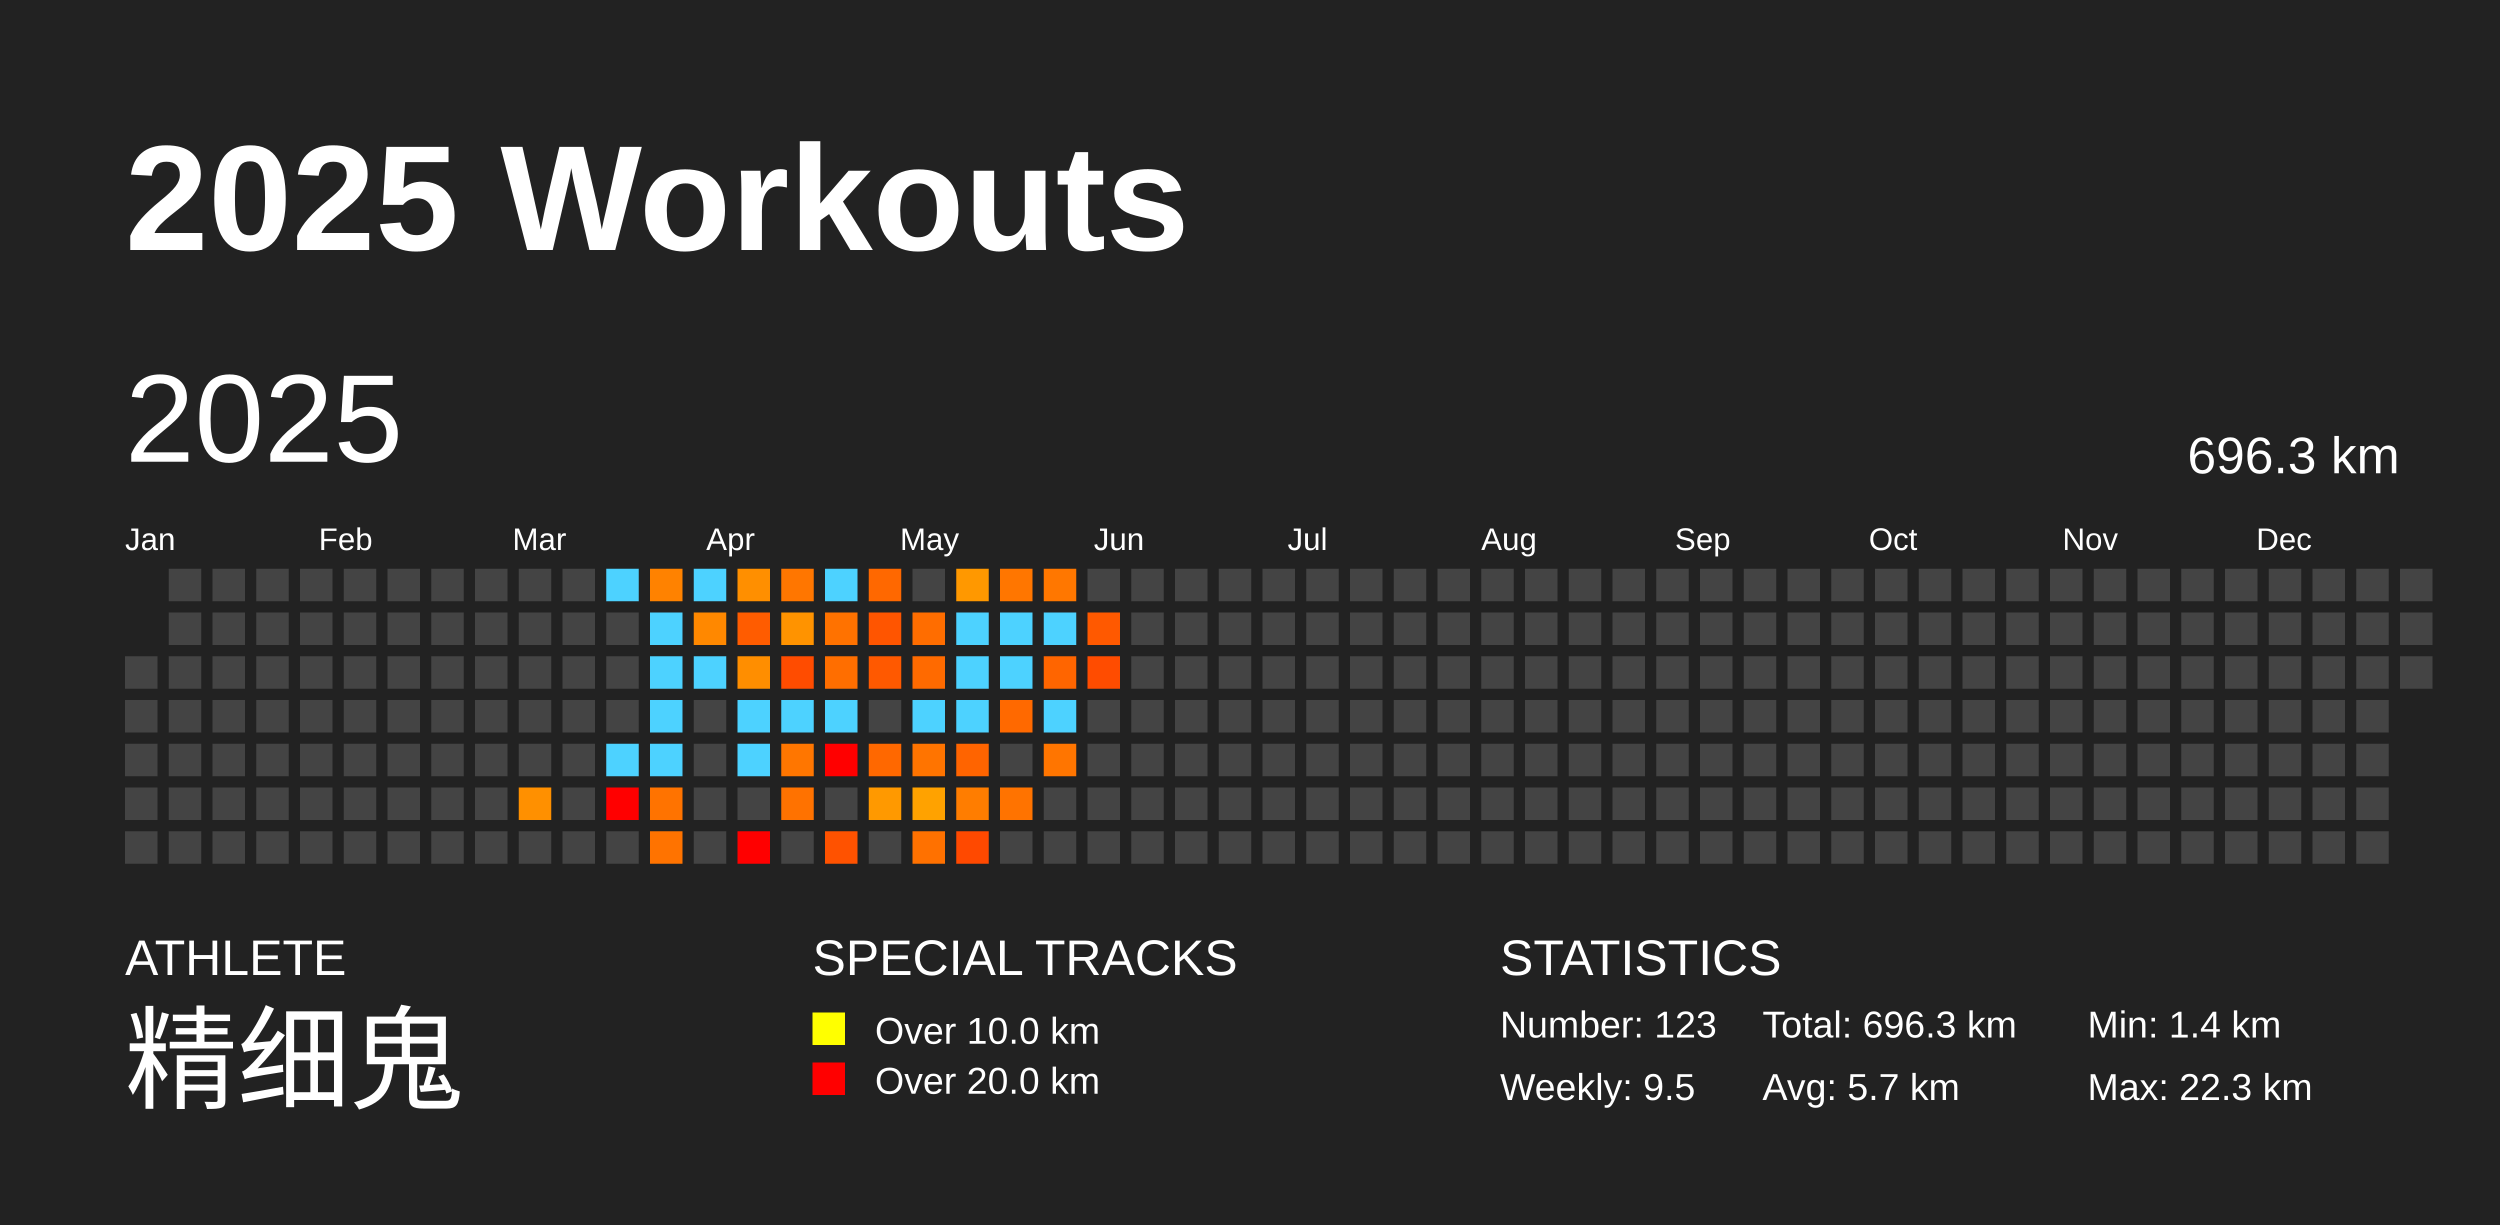
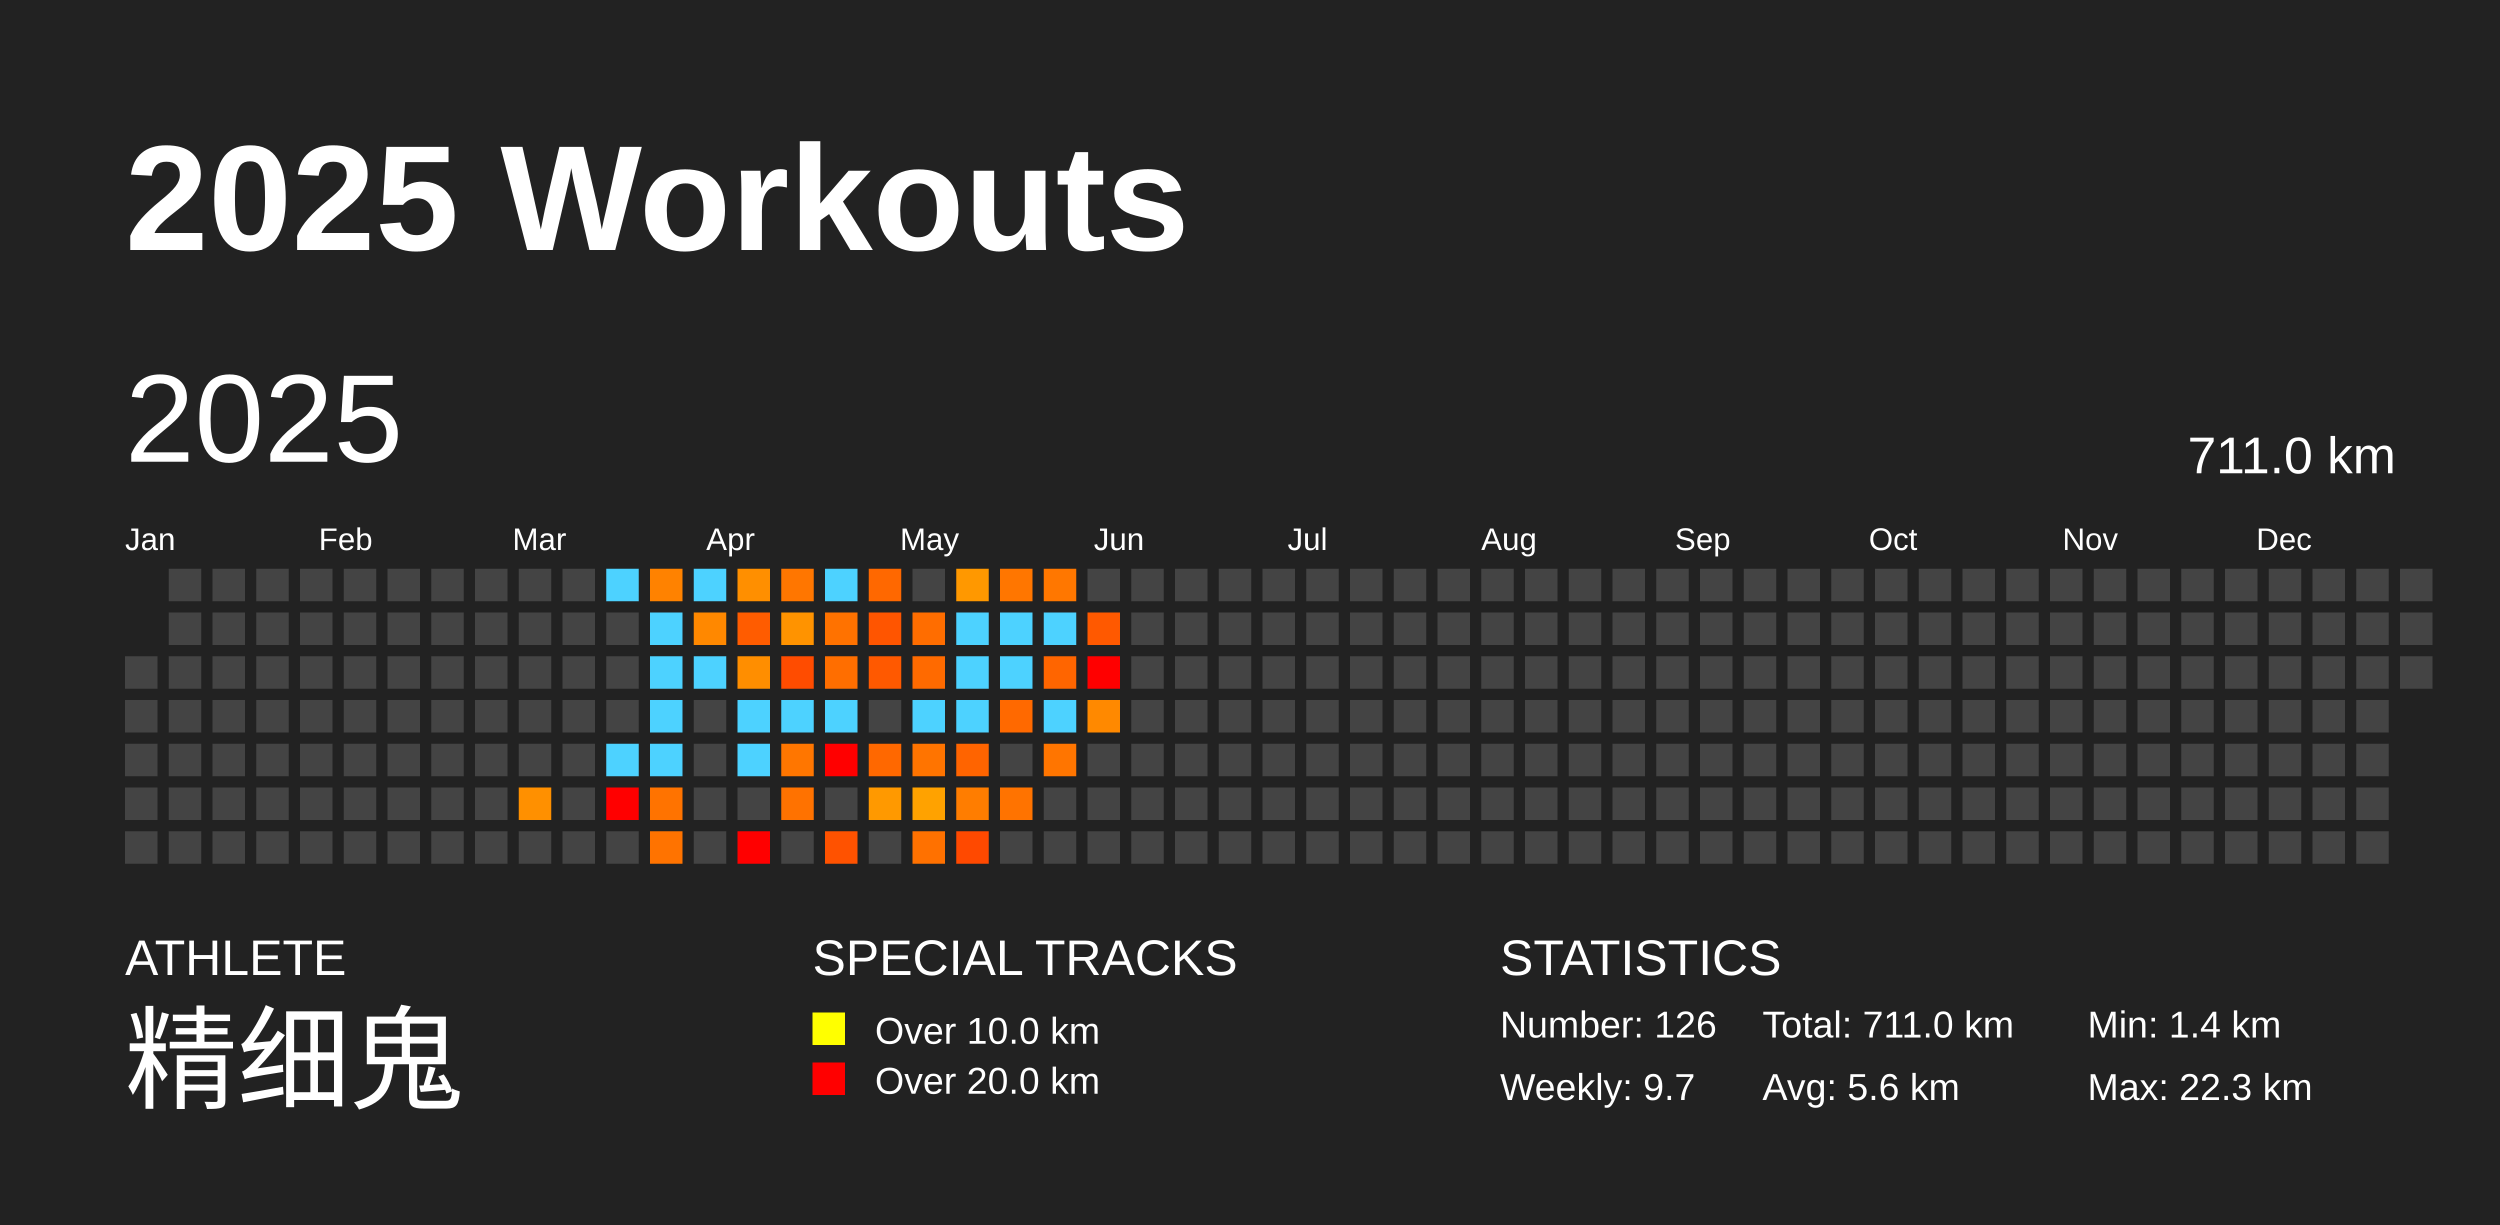
<svg xmlns="http://www.w3.org/2000/svg" baseProfile="full" height="98mm" version="1.1" viewBox="0,0,200,98" width="200mm">
  <defs />
  <rect fill="#222222" height="98" width="200" x="0" y="0" />
  <text fill="#FFFFFF" style="font-size:12px; font-family:Arial; font-weight:bold;" x="10" y="20">2025 Workouts</text>
  <text fill="#FFFFFF" style="font-size:4px; font-family:Arial" x="10" y="78">ATHLETE</text>
  <text fill="#FFFFFF" style="font-size:9px; font-family:Arial" x="10" y="88">精细鬼</text>
  <text fill="#FFFFFF" style="font-size:4px; font-family:Arial" x="65" y="78">SPECIAL TRACKS</text>
  <rect fill="yellow" height="2.6" width="2.6" x="65" y="81" />
  <text fill="#FFFFFF" style="font-size:3px; font-family:Arial" x="70" y="83.5">Over 10.0 km</text>
  <rect fill="red" height="2.6" width="2.6" x="65" y="85" />
  <text fill="#FFFFFF" style="font-size:3px; font-family:Arial" x="70" y="87.5">Over 20.0 km</text>
  <text fill="#FFFFFF" style="font-size:4px; font-family:Arial" x="120" y="78">STATISTICS</text>
-   <text fill="#FFFFFF" style="font-size:3px; font-family:Arial" x="120" y="83">Number: 123</text>
-   <text fill="#FFFFFF" style="font-size:3px; font-family:Arial" x="120" y="88">Weekly: 9.5</text>
-   <text fill="#FFFFFF" style="font-size:3px; font-family:Arial" x="141" y="83">Total: 696.3 km</text>
-   <text fill="#FFFFFF" style="font-size:3px; font-family:Arial" x="141" y="88">Avg: 5.7 km</text>
+   <text fill="#FFFFFF" style="font-size:3px; font-family:Arial" x="120" y="83">Number: 126</text>
+   <text fill="#FFFFFF" style="font-size:3px; font-family:Arial" x="120" y="88">Weekly: 9.7</text>
+   <text fill="#FFFFFF" style="font-size:3px; font-family:Arial" x="141" y="83">Total: 711.0 km</text>
+   <text fill="#FFFFFF" style="font-size:3px; font-family:Arial" x="141" y="88">Avg: 5.6 km</text>
  <text fill="#FFFFFF" style="font-size:3px; font-family:Arial" x="167" y="83">Min: 1.4 km</text>
  <text fill="#FFFFFF" style="font-size:3px; font-family:Arial" x="167" y="88">Max: 22.3 km</text>
  <text dominant-baseline="hanging" fill="#FFFFFF" style="font-size:10.0px; font-family:Arial;" x="10" y="30">2025</text>
-   <text dominant-baseline="hanging" fill="#FFFFFF" style="font-size:4.125px; font-family:Arial;" x="175" y="35">696.3 km</text>
+   <text dominant-baseline="hanging" fill="#FFFFFF" style="font-size:4.125px; font-family:Arial;" x="175" y="35">711.0 km</text>
  <text fill="#FFFFFF" style="font-size:2.5px; font-family:Arial" x="10.0" y="44">Jan</text>
  <text fill="#FFFFFF" style="font-size:2.5px; font-family:Arial" x="25.5" y="44">Feb</text>
  <text fill="#FFFFFF" style="font-size:2.5px; font-family:Arial" x="41.0" y="44">Mar</text>
  <text fill="#FFFFFF" style="font-size:2.5px; font-family:Arial" x="56.5" y="44">Apr</text>
  <text fill="#FFFFFF" style="font-size:2.5px; font-family:Arial" x="72.0" y="44">May</text>
  <text fill="#FFFFFF" style="font-size:2.5px; font-family:Arial" x="87.5" y="44">Jun</text>
  <text fill="#FFFFFF" style="font-size:2.5px; font-family:Arial" x="103.0" y="44">Jul</text>
  <text fill="#FFFFFF" style="font-size:2.5px; font-family:Arial" x="118.5" y="44">Aug</text>
  <text fill="#FFFFFF" style="font-size:2.5px; font-family:Arial" x="134.0" y="44">Sep</text>
  <text fill="#FFFFFF" style="font-size:2.5px; font-family:Arial" x="149.5" y="44">Oct</text>
  <text fill="#FFFFFF" style="font-size:2.5px; font-family:Arial" x="165.0" y="44">Nov</text>
  <text fill="#FFFFFF" style="font-size:2.5px; font-family:Arial" x="180.5" y="44">Dec</text>
  <rect fill="#444444" height="2.6" width="2.6" x="10.0" y="52.5" />
  <rect fill="#444444" height="2.6" width="2.6" x="10.0" y="56.0" />
  <rect fill="#444444" height="2.6" width="2.6" x="10.0" y="59.5" />
  <rect fill="#444444" height="2.6" width="2.6" x="10.0" y="63.0" />
  <rect fill="#444444" height="2.6" width="2.6" x="10.0" y="66.5" />
  <rect fill="#444444" height="2.6" width="2.6" x="13.5" y="45.5" />
  <rect fill="#444444" height="2.6" width="2.6" x="13.5" y="49.0" />
  <rect fill="#444444" height="2.6" width="2.6" x="13.5" y="52.5" />
  <rect fill="#444444" height="2.6" width="2.6" x="13.5" y="56.0" />
  <rect fill="#444444" height="2.6" width="2.6" x="13.5" y="59.5" />
  <rect fill="#444444" height="2.6" width="2.6" x="13.5" y="63.0" />
  <rect fill="#444444" height="2.6" width="2.6" x="13.5" y="66.5" />
  <rect fill="#444444" height="2.6" width="2.6" x="17.0" y="45.5" />
  <rect fill="#444444" height="2.6" width="2.6" x="17.0" y="49.0" />
  <rect fill="#444444" height="2.6" width="2.6" x="17.0" y="52.5" />
  <rect fill="#444444" height="2.6" width="2.6" x="17.0" y="56.0" />
  <rect fill="#444444" height="2.6" width="2.6" x="17.0" y="59.5" />
  <rect fill="#444444" height="2.6" width="2.6" x="17.0" y="63.0" />
  <rect fill="#444444" height="2.6" width="2.6" x="17.0" y="66.5" />
  <rect fill="#444444" height="2.6" width="2.6" x="20.5" y="45.5" />
  <rect fill="#444444" height="2.6" width="2.6" x="20.5" y="49.0" />
  <rect fill="#444444" height="2.6" width="2.6" x="20.5" y="52.5" />
  <rect fill="#444444" height="2.6" width="2.6" x="20.5" y="56.0" />
  <rect fill="#444444" height="2.6" width="2.6" x="20.5" y="59.5" />
  <rect fill="#444444" height="2.6" width="2.6" x="20.5" y="63.0" />
  <rect fill="#444444" height="2.6" width="2.6" x="20.5" y="66.5" />
  <rect fill="#444444" height="2.6" width="2.6" x="24.0" y="45.5" />
  <rect fill="#444444" height="2.6" width="2.6" x="24.0" y="49.0" />
  <rect fill="#444444" height="2.6" width="2.6" x="24.0" y="52.5" />
  <rect fill="#444444" height="2.6" width="2.6" x="24.0" y="56.0" />
  <rect fill="#444444" height="2.6" width="2.6" x="24.0" y="59.5" />
  <rect fill="#444444" height="2.6" width="2.6" x="24.0" y="63.0" />
  <rect fill="#444444" height="2.6" width="2.6" x="24.0" y="66.5" />
  <rect fill="#444444" height="2.6" width="2.6" x="27.5" y="45.5" />
  <rect fill="#444444" height="2.6" width="2.6" x="27.5" y="49.0" />
  <rect fill="#444444" height="2.6" width="2.6" x="27.5" y="52.5" />
  <rect fill="#444444" height="2.6" width="2.6" x="27.5" y="56.0" />
  <rect fill="#444444" height="2.6" width="2.6" x="27.5" y="59.5" />
  <rect fill="#444444" height="2.6" width="2.6" x="27.5" y="63.0" />
  <rect fill="#444444" height="2.6" width="2.6" x="27.5" y="66.5" />
  <rect fill="#444444" height="2.6" width="2.6" x="31.0" y="45.5" />
  <rect fill="#444444" height="2.6" width="2.6" x="31.0" y="49.0" />
  <rect fill="#444444" height="2.6" width="2.6" x="31.0" y="52.5" />
  <rect fill="#444444" height="2.6" width="2.6" x="31.0" y="56.0" />
  <rect fill="#444444" height="2.6" width="2.6" x="31.0" y="59.5" />
  <rect fill="#444444" height="2.6" width="2.6" x="31.0" y="63.0" />
  <rect fill="#444444" height="2.6" width="2.6" x="31.0" y="66.5" />
  <rect fill="#444444" height="2.6" width="2.6" x="34.5" y="45.5" />
  <rect fill="#444444" height="2.6" width="2.6" x="34.5" y="49.0" />
  <rect fill="#444444" height="2.6" width="2.6" x="34.5" y="52.5" />
  <rect fill="#444444" height="2.6" width="2.6" x="34.5" y="56.0" />
  <rect fill="#444444" height="2.6" width="2.6" x="34.5" y="59.5" />
  <rect fill="#444444" height="2.6" width="2.6" x="34.5" y="63.0" />
  <rect fill="#444444" height="2.6" width="2.6" x="34.5" y="66.5" />
  <rect fill="#444444" height="2.6" width="2.6" x="38.0" y="45.5" />
  <rect fill="#444444" height="2.6" width="2.6" x="38.0" y="49.0" />
  <rect fill="#444444" height="2.6" width="2.6" x="38.0" y="52.5" />
  <rect fill="#444444" height="2.6" width="2.6" x="38.0" y="56.0" />
  <rect fill="#444444" height="2.6" width="2.6" x="38.0" y="59.5" />
  <rect fill="#444444" height="2.6" width="2.6" x="38.0" y="63.0" />
  <rect fill="#444444" height="2.6" width="2.6" x="38.0" y="66.5" />
  <rect fill="#444444" height="2.6" width="2.6" x="41.5" y="45.5" />
  <rect fill="#444444" height="2.6" width="2.6" x="41.5" y="49.0" />
  <rect fill="#444444" height="2.6" width="2.6" x="41.5" y="52.5" />
  <rect fill="#444444" height="2.6" width="2.6" x="41.5" y="56.0" />
  <rect fill="#444444" height="2.6" width="2.6" x="41.5" y="59.5" />
  <rect fill="#ff9000" height="2.6" width="2.6" x="41.5" y="63.0" />
  <rect fill="#444444" height="2.6" width="2.6" x="41.5" y="66.5" />
  <rect fill="#444444" height="2.6" width="2.6" x="45.0" y="45.5" />
  <rect fill="#444444" height="2.6" width="2.6" x="45.0" y="49.0" />
  <rect fill="#444444" height="2.6" width="2.6" x="45.0" y="52.5" />
  <rect fill="#444444" height="2.6" width="2.6" x="45.0" y="56.0" />
  <rect fill="#444444" height="2.6" width="2.6" x="45.0" y="59.5" />
  <rect fill="#444444" height="2.6" width="2.6" x="45.0" y="63.0" />
  <rect fill="#444444" height="2.6" width="2.6" x="45.0" y="66.5" />
  <rect fill="#4dd2ff" height="2.6" width="2.6" x="48.5" y="45.5" />
  <rect fill="#444444" height="2.6" width="2.6" x="48.5" y="49.0" />
  <rect fill="#444444" height="2.6" width="2.6" x="48.5" y="52.5" />
  <rect fill="#444444" height="2.6" width="2.6" x="48.5" y="56.0" />
  <rect fill="#4dd2ff" height="2.6" width="2.6" x="48.5" y="59.5" />
  <rect fill="red" height="2.6" width="2.6" x="48.5" y="63.0" />
  <rect fill="#444444" height="2.6" width="2.6" x="48.5" y="66.5" />
  <rect fill="#ff8200" height="2.6" width="2.6" x="52.0" y="45.5" />
  <rect fill="#4dd2ff" height="2.6" width="2.6" x="52.0" y="49.0" />
  <rect fill="#4dd2ff" height="2.6" width="2.6" x="52.0" y="52.5" />
  <rect fill="#4dd2ff" height="2.6" width="2.6" x="52.0" y="56.0" />
  <rect fill="#4dd2ff" height="2.6" width="2.6" x="52.0" y="59.5" />
  <rect fill="#ff7300" height="2.6" width="2.6" x="52.0" y="63.0" />
  <rect fill="#ff7300" height="2.6" width="2.6" x="52.0" y="66.5" />
  <rect fill="#4dd2ff" height="2.6" width="2.6" x="55.5" y="45.5" />
  <rect fill="#ff8800" height="2.6" width="2.6" x="55.5" y="49.0" />
  <rect fill="#4dd2ff" height="2.6" width="2.6" x="55.5" y="52.5" />
  <rect fill="#444444" height="2.6" width="2.6" x="55.5" y="56.0" />
  <rect fill="#444444" height="2.6" width="2.6" x="55.5" y="59.5" />
  <rect fill="#444444" height="2.6" width="2.6" x="55.5" y="63.0" />
  <rect fill="#444444" height="2.6" width="2.6" x="55.5" y="66.5" />
  <rect fill="#ff8f00" height="2.6" width="2.6" x="59.0" y="45.5" />
  <rect fill="#ff5c00" height="2.6" width="2.6" x="59.0" y="49.0" />
  <rect fill="#ff8e00" height="2.6" width="2.6" x="59.0" y="52.5" />
  <rect fill="#4dd2ff" height="2.6" width="2.6" x="59.0" y="56.0" />
  <rect fill="#4dd2ff" height="2.6" width="2.6" x="59.0" y="59.5" />
  <rect fill="#444444" height="2.6" width="2.6" x="59.0" y="63.0" />
  <rect fill="red" height="2.6" width="2.6" x="59.0" y="66.5" />
  <rect fill="#ff7600" height="2.6" width="2.6" x="62.5" y="45.5" />
  <rect fill="#ff9300" height="2.6" width="2.6" x="62.5" y="49.0" />
  <rect fill="#ff4c00" height="2.6" width="2.6" x="62.5" y="52.5" />
  <rect fill="#4dd2ff" height="2.6" width="2.6" x="62.5" y="56.0" />
  <rect fill="#ff7600" height="2.6" width="2.6" x="62.5" y="59.5" />
  <rect fill="#ff7200" height="2.6" width="2.6" x="62.5" y="63.0" />
  <rect fill="#444444" height="2.6" width="2.6" x="62.5" y="66.5" />
  <rect fill="#4dd2ff" height="2.6" width="2.6" x="66.0" y="45.5" />
  <rect fill="#ff7200" height="2.6" width="2.6" x="66.0" y="49.0" />
  <rect fill="#ff6e00" height="2.6" width="2.6" x="66.0" y="52.5" />
  <rect fill="#4dd2ff" height="2.6" width="2.6" x="66.0" y="56.0" />
  <rect fill="red" height="2.6" width="2.6" x="66.0" y="59.5" />
  <rect fill="#444444" height="2.6" width="2.6" x="66.0" y="63.0" />
  <rect fill="#ff5200" height="2.6" width="2.6" x="66.0" y="66.5" />
  <rect fill="#ff6800" height="2.6" width="2.6" x="69.5" y="45.5" />
  <rect fill="#ff5500" height="2.6" width="2.6" x="69.5" y="49.0" />
  <rect fill="#ff5900" height="2.6" width="2.6" x="69.5" y="52.5" />
  <rect fill="#444444" height="2.6" width="2.6" x="69.5" y="56.0" />
  <rect fill="#ff6800" height="2.6" width="2.6" x="69.5" y="59.5" />
  <rect fill="#ff9900" height="2.6" width="2.6" x="69.5" y="63.0" />
  <rect fill="#444444" height="2.6" width="2.6" x="69.5" y="66.5" />
  <rect fill="#444444" height="2.6" width="2.6" x="73.0" y="45.5" />
  <rect fill="#ff6d00" height="2.6" width="2.6" x="73.0" y="49.0" />
  <rect fill="#ff6a00" height="2.6" width="2.6" x="73.0" y="52.5" />
  <rect fill="#4dd2ff" height="2.6" width="2.6" x="73.0" y="56.0" />
  <rect fill="#ff7400" height="2.6" width="2.6" x="73.0" y="59.5" />
  <rect fill="#ffa200" height="2.6" width="2.6" x="73.0" y="63.0" />
  <rect fill="#ff7100" height="2.6" width="2.6" x="73.0" y="66.5" />
  <rect fill="#ff9800" height="2.6" width="2.6" x="76.5" y="45.5" />
  <rect fill="#4dd2ff" height="2.6" width="2.6" x="76.5" y="49.0" />
  <rect fill="#4dd2ff" height="2.6" width="2.6" x="76.5" y="52.5" />
  <rect fill="#4dd2ff" height="2.6" width="2.6" x="76.5" y="56.0" />
  <rect fill="#ff6400" height="2.6" width="2.6" x="76.5" y="59.5" />
  <rect fill="#ff7d00" height="2.6" width="2.6" x="76.5" y="63.0" />
  <rect fill="#ff4900" height="2.6" width="2.6" x="76.5" y="66.5" />
  <rect fill="#ff7600" height="2.6" width="2.6" x="80.0" y="45.5" />
  <rect fill="#4dd2ff" height="2.6" width="2.6" x="80.0" y="49.0" />
  <rect fill="#4dd2ff" height="2.6" width="2.6" x="80.0" y="52.5" />
  <rect fill="#ff6900" height="2.6" width="2.6" x="80.0" y="56.0" />
  <rect fill="#444444" height="2.6" width="2.6" x="80.0" y="59.5" />
  <rect fill="#ff7300" height="2.6" width="2.6" x="80.0" y="63.0" />
  <rect fill="#444444" height="2.6" width="2.6" x="80.0" y="66.5" />
  <rect fill="#ff7700" height="2.6" width="2.6" x="83.5" y="45.5" />
  <rect fill="#4dd2ff" height="2.6" width="2.6" x="83.5" y="49.0" />
  <rect fill="#ff6500" height="2.6" width="2.6" x="83.5" y="52.5" />
  <rect fill="#4dd2ff" height="2.6" width="2.6" x="83.5" y="56.0" />
  <rect fill="#ff7500" height="2.6" width="2.6" x="83.5" y="59.5" />
  <rect fill="#444444" height="2.6" width="2.6" x="83.5" y="63.0" />
  <rect fill="#444444" height="2.6" width="2.6" x="83.5" y="66.5" />
  <rect fill="#444444" height="2.6" width="2.6" x="87.0" y="45.5" />
  <rect fill="#ff5900" height="2.6" width="2.6" x="87.0" y="49.0" />
-   <rect fill="#ff4c00" height="2.6" width="2.6" x="87.0" y="52.5" />
-   <rect fill="#444444" height="2.6" width="2.6" x="87.0" y="56.0" />
+   <rect fill="red" height="2.6" width="2.6" x="87.0" y="52.5" />
+   <rect fill="#ff8900" height="2.6" width="2.6" x="87.0" y="56.0" />
  <rect fill="#444444" height="2.6" width="2.6" x="87.0" y="59.5" />
  <rect fill="#444444" height="2.6" width="2.6" x="87.0" y="63.0" />
  <rect fill="#444444" height="2.6" width="2.6" x="87.0" y="66.5" />
  <rect fill="#444444" height="2.6" width="2.6" x="90.5" y="45.5" />
  <rect fill="#444444" height="2.6" width="2.6" x="90.5" y="49.0" />
  <rect fill="#444444" height="2.6" width="2.6" x="90.5" y="52.5" />
  <rect fill="#444444" height="2.6" width="2.6" x="90.5" y="56.0" />
  <rect fill="#444444" height="2.6" width="2.6" x="90.5" y="59.5" />
  <rect fill="#444444" height="2.6" width="2.6" x="90.5" y="63.0" />
  <rect fill="#444444" height="2.6" width="2.6" x="90.5" y="66.5" />
  <rect fill="#444444" height="2.6" width="2.6" x="94.0" y="45.5" />
  <rect fill="#444444" height="2.6" width="2.6" x="94.0" y="49.0" />
  <rect fill="#444444" height="2.6" width="2.6" x="94.0" y="52.5" />
  <rect fill="#444444" height="2.6" width="2.6" x="94.0" y="56.0" />
  <rect fill="#444444" height="2.6" width="2.6" x="94.0" y="59.5" />
  <rect fill="#444444" height="2.6" width="2.6" x="94.0" y="63.0" />
  <rect fill="#444444" height="2.6" width="2.6" x="94.0" y="66.5" />
  <rect fill="#444444" height="2.6" width="2.6" x="97.5" y="45.5" />
  <rect fill="#444444" height="2.6" width="2.6" x="97.5" y="49.0" />
  <rect fill="#444444" height="2.6" width="2.6" x="97.5" y="52.5" />
  <rect fill="#444444" height="2.6" width="2.6" x="97.5" y="56.0" />
  <rect fill="#444444" height="2.6" width="2.6" x="97.5" y="59.5" />
  <rect fill="#444444" height="2.6" width="2.6" x="97.5" y="63.0" />
  <rect fill="#444444" height="2.6" width="2.6" x="97.5" y="66.5" />
  <rect fill="#444444" height="2.6" width="2.6" x="101.0" y="45.5" />
  <rect fill="#444444" height="2.6" width="2.6" x="101.0" y="49.0" />
  <rect fill="#444444" height="2.6" width="2.6" x="101.0" y="52.5" />
  <rect fill="#444444" height="2.6" width="2.6" x="101.0" y="56.0" />
  <rect fill="#444444" height="2.6" width="2.6" x="101.0" y="59.5" />
  <rect fill="#444444" height="2.6" width="2.6" x="101.0" y="63.0" />
  <rect fill="#444444" height="2.6" width="2.6" x="101.0" y="66.5" />
  <rect fill="#444444" height="2.6" width="2.6" x="104.5" y="45.5" />
  <rect fill="#444444" height="2.6" width="2.6" x="104.5" y="49.0" />
  <rect fill="#444444" height="2.6" width="2.6" x="104.5" y="52.5" />
  <rect fill="#444444" height="2.6" width="2.6" x="104.5" y="56.0" />
  <rect fill="#444444" height="2.6" width="2.6" x="104.5" y="59.5" />
  <rect fill="#444444" height="2.6" width="2.6" x="104.5" y="63.0" />
  <rect fill="#444444" height="2.6" width="2.6" x="104.5" y="66.5" />
  <rect fill="#444444" height="2.6" width="2.6" x="108.0" y="45.5" />
  <rect fill="#444444" height="2.6" width="2.6" x="108.0" y="49.0" />
  <rect fill="#444444" height="2.6" width="2.6" x="108.0" y="52.5" />
  <rect fill="#444444" height="2.6" width="2.6" x="108.0" y="56.0" />
  <rect fill="#444444" height="2.6" width="2.6" x="108.0" y="59.5" />
  <rect fill="#444444" height="2.6" width="2.6" x="108.0" y="63.0" />
  <rect fill="#444444" height="2.6" width="2.6" x="108.0" y="66.5" />
  <rect fill="#444444" height="2.6" width="2.6" x="111.5" y="45.5" />
  <rect fill="#444444" height="2.6" width="2.6" x="111.5" y="49.0" />
  <rect fill="#444444" height="2.6" width="2.6" x="111.5" y="52.5" />
  <rect fill="#444444" height="2.6" width="2.6" x="111.5" y="56.0" />
  <rect fill="#444444" height="2.6" width="2.6" x="111.5" y="59.5" />
  <rect fill="#444444" height="2.6" width="2.6" x="111.5" y="63.0" />
  <rect fill="#444444" height="2.6" width="2.6" x="111.5" y="66.5" />
  <rect fill="#444444" height="2.6" width="2.6" x="115.0" y="45.5" />
  <rect fill="#444444" height="2.6" width="2.6" x="115.0" y="49.0" />
  <rect fill="#444444" height="2.6" width="2.6" x="115.0" y="52.5" />
  <rect fill="#444444" height="2.6" width="2.6" x="115.0" y="56.0" />
  <rect fill="#444444" height="2.6" width="2.6" x="115.0" y="59.5" />
  <rect fill="#444444" height="2.6" width="2.6" x="115.0" y="63.0" />
  <rect fill="#444444" height="2.6" width="2.6" x="115.0" y="66.5" />
  <rect fill="#444444" height="2.6" width="2.6" x="118.5" y="45.5" />
  <rect fill="#444444" height="2.6" width="2.6" x="118.5" y="49.0" />
  <rect fill="#444444" height="2.6" width="2.6" x="118.5" y="52.5" />
  <rect fill="#444444" height="2.6" width="2.6" x="118.5" y="56.0" />
  <rect fill="#444444" height="2.6" width="2.6" x="118.5" y="59.5" />
  <rect fill="#444444" height="2.6" width="2.6" x="118.5" y="63.0" />
  <rect fill="#444444" height="2.6" width="2.6" x="118.5" y="66.5" />
  <rect fill="#444444" height="2.6" width="2.6" x="122.0" y="45.5" />
  <rect fill="#444444" height="2.6" width="2.6" x="122.0" y="49.0" />
  <rect fill="#444444" height="2.6" width="2.6" x="122.0" y="52.5" />
  <rect fill="#444444" height="2.6" width="2.6" x="122.0" y="56.0" />
  <rect fill="#444444" height="2.6" width="2.6" x="122.0" y="59.5" />
  <rect fill="#444444" height="2.6" width="2.6" x="122.0" y="63.0" />
  <rect fill="#444444" height="2.6" width="2.6" x="122.0" y="66.5" />
  <rect fill="#444444" height="2.6" width="2.6" x="125.5" y="45.5" />
  <rect fill="#444444" height="2.6" width="2.6" x="125.5" y="49.0" />
  <rect fill="#444444" height="2.6" width="2.6" x="125.5" y="52.5" />
  <rect fill="#444444" height="2.6" width="2.6" x="125.5" y="56.0" />
  <rect fill="#444444" height="2.6" width="2.6" x="125.5" y="59.5" />
  <rect fill="#444444" height="2.6" width="2.6" x="125.5" y="63.0" />
  <rect fill="#444444" height="2.6" width="2.6" x="125.5" y="66.5" />
  <rect fill="#444444" height="2.6" width="2.6" x="129.0" y="45.5" />
  <rect fill="#444444" height="2.6" width="2.6" x="129.0" y="49.0" />
  <rect fill="#444444" height="2.6" width="2.6" x="129.0" y="52.5" />
  <rect fill="#444444" height="2.6" width="2.6" x="129.0" y="56.0" />
  <rect fill="#444444" height="2.6" width="2.6" x="129.0" y="59.5" />
  <rect fill="#444444" height="2.6" width="2.6" x="129.0" y="63.0" />
  <rect fill="#444444" height="2.6" width="2.6" x="129.0" y="66.5" />
  <rect fill="#444444" height="2.6" width="2.6" x="132.5" y="45.5" />
  <rect fill="#444444" height="2.6" width="2.6" x="132.5" y="49.0" />
  <rect fill="#444444" height="2.6" width="2.6" x="132.5" y="52.5" />
  <rect fill="#444444" height="2.6" width="2.6" x="132.5" y="56.0" />
  <rect fill="#444444" height="2.6" width="2.6" x="132.5" y="59.5" />
  <rect fill="#444444" height="2.6" width="2.6" x="132.5" y="63.0" />
  <rect fill="#444444" height="2.6" width="2.6" x="132.5" y="66.5" />
  <rect fill="#444444" height="2.6" width="2.6" x="136.0" y="45.5" />
  <rect fill="#444444" height="2.6" width="2.6" x="136.0" y="49.0" />
  <rect fill="#444444" height="2.6" width="2.6" x="136.0" y="52.5" />
  <rect fill="#444444" height="2.6" width="2.6" x="136.0" y="56.0" />
  <rect fill="#444444" height="2.6" width="2.6" x="136.0" y="59.5" />
  <rect fill="#444444" height="2.6" width="2.6" x="136.0" y="63.0" />
  <rect fill="#444444" height="2.6" width="2.6" x="136.0" y="66.5" />
  <rect fill="#444444" height="2.6" width="2.6" x="139.5" y="45.5" />
  <rect fill="#444444" height="2.6" width="2.6" x="139.5" y="49.0" />
  <rect fill="#444444" height="2.6" width="2.6" x="139.5" y="52.5" />
  <rect fill="#444444" height="2.6" width="2.6" x="139.5" y="56.0" />
  <rect fill="#444444" height="2.6" width="2.6" x="139.5" y="59.5" />
  <rect fill="#444444" height="2.6" width="2.6" x="139.5" y="63.0" />
  <rect fill="#444444" height="2.6" width="2.6" x="139.5" y="66.5" />
  <rect fill="#444444" height="2.6" width="2.6" x="143.0" y="45.5" />
  <rect fill="#444444" height="2.6" width="2.6" x="143.0" y="49.0" />
  <rect fill="#444444" height="2.6" width="2.6" x="143.0" y="52.5" />
  <rect fill="#444444" height="2.6" width="2.6" x="143.0" y="56.0" />
  <rect fill="#444444" height="2.6" width="2.6" x="143.0" y="59.5" />
  <rect fill="#444444" height="2.6" width="2.6" x="143.0" y="63.0" />
  <rect fill="#444444" height="2.6" width="2.6" x="143.0" y="66.5" />
  <rect fill="#444444" height="2.6" width="2.6" x="146.5" y="45.5" />
  <rect fill="#444444" height="2.6" width="2.6" x="146.5" y="49.0" />
  <rect fill="#444444" height="2.6" width="2.6" x="146.5" y="52.5" />
  <rect fill="#444444" height="2.6" width="2.6" x="146.5" y="56.0" />
  <rect fill="#444444" height="2.6" width="2.6" x="146.5" y="59.5" />
  <rect fill="#444444" height="2.6" width="2.6" x="146.5" y="63.0" />
  <rect fill="#444444" height="2.6" width="2.6" x="146.5" y="66.5" />
  <rect fill="#444444" height="2.6" width="2.6" x="150.0" y="45.5" />
  <rect fill="#444444" height="2.6" width="2.6" x="150.0" y="49.0" />
  <rect fill="#444444" height="2.6" width="2.6" x="150.0" y="52.5" />
  <rect fill="#444444" height="2.6" width="2.6" x="150.0" y="56.0" />
  <rect fill="#444444" height="2.6" width="2.6" x="150.0" y="59.5" />
  <rect fill="#444444" height="2.6" width="2.6" x="150.0" y="63.0" />
  <rect fill="#444444" height="2.6" width="2.6" x="150.0" y="66.5" />
  <rect fill="#444444" height="2.6" width="2.6" x="153.5" y="45.5" />
  <rect fill="#444444" height="2.6" width="2.6" x="153.5" y="49.0" />
  <rect fill="#444444" height="2.6" width="2.6" x="153.5" y="52.5" />
  <rect fill="#444444" height="2.6" width="2.6" x="153.5" y="56.0" />
  <rect fill="#444444" height="2.6" width="2.6" x="153.5" y="59.5" />
  <rect fill="#444444" height="2.6" width="2.6" x="153.5" y="63.0" />
  <rect fill="#444444" height="2.6" width="2.6" x="153.5" y="66.5" />
  <rect fill="#444444" height="2.6" width="2.6" x="157.0" y="45.5" />
  <rect fill="#444444" height="2.6" width="2.6" x="157.0" y="49.0" />
  <rect fill="#444444" height="2.6" width="2.6" x="157.0" y="52.5" />
  <rect fill="#444444" height="2.6" width="2.6" x="157.0" y="56.0" />
  <rect fill="#444444" height="2.6" width="2.6" x="157.0" y="59.5" />
  <rect fill="#444444" height="2.6" width="2.6" x="157.0" y="63.0" />
  <rect fill="#444444" height="2.6" width="2.6" x="157.0" y="66.5" />
  <rect fill="#444444" height="2.6" width="2.6" x="160.5" y="45.5" />
  <rect fill="#444444" height="2.6" width="2.6" x="160.5" y="49.0" />
  <rect fill="#444444" height="2.6" width="2.6" x="160.5" y="52.5" />
  <rect fill="#444444" height="2.6" width="2.6" x="160.5" y="56.0" />
  <rect fill="#444444" height="2.6" width="2.6" x="160.5" y="59.5" />
  <rect fill="#444444" height="2.6" width="2.6" x="160.5" y="63.0" />
  <rect fill="#444444" height="2.6" width="2.6" x="160.5" y="66.5" />
  <rect fill="#444444" height="2.6" width="2.6" x="164.0" y="45.5" />
  <rect fill="#444444" height="2.6" width="2.6" x="164.0" y="49.0" />
  <rect fill="#444444" height="2.6" width="2.6" x="164.0" y="52.5" />
  <rect fill="#444444" height="2.6" width="2.6" x="164.0" y="56.0" />
  <rect fill="#444444" height="2.6" width="2.6" x="164.0" y="59.5" />
  <rect fill="#444444" height="2.6" width="2.6" x="164.0" y="63.0" />
  <rect fill="#444444" height="2.6" width="2.6" x="164.0" y="66.5" />
  <rect fill="#444444" height="2.6" width="2.6" x="167.5" y="45.5" />
  <rect fill="#444444" height="2.6" width="2.6" x="167.5" y="49.0" />
  <rect fill="#444444" height="2.6" width="2.6" x="167.5" y="52.5" />
  <rect fill="#444444" height="2.6" width="2.6" x="167.5" y="56.0" />
  <rect fill="#444444" height="2.6" width="2.6" x="167.5" y="59.5" />
  <rect fill="#444444" height="2.6" width="2.6" x="167.5" y="63.0" />
  <rect fill="#444444" height="2.6" width="2.6" x="167.5" y="66.5" />
  <rect fill="#444444" height="2.6" width="2.6" x="171.0" y="45.5" />
  <rect fill="#444444" height="2.6" width="2.6" x="171.0" y="49.0" />
  <rect fill="#444444" height="2.6" width="2.6" x="171.0" y="52.5" />
  <rect fill="#444444" height="2.6" width="2.6" x="171.0" y="56.0" />
  <rect fill="#444444" height="2.6" width="2.6" x="171.0" y="59.5" />
  <rect fill="#444444" height="2.6" width="2.6" x="171.0" y="63.0" />
  <rect fill="#444444" height="2.6" width="2.6" x="171.0" y="66.5" />
  <rect fill="#444444" height="2.6" width="2.6" x="174.5" y="45.5" />
  <rect fill="#444444" height="2.6" width="2.6" x="174.5" y="49.0" />
  <rect fill="#444444" height="2.6" width="2.6" x="174.5" y="52.5" />
  <rect fill="#444444" height="2.6" width="2.6" x="174.5" y="56.0" />
  <rect fill="#444444" height="2.6" width="2.6" x="174.5" y="59.5" />
  <rect fill="#444444" height="2.6" width="2.6" x="174.5" y="63.0" />
  <rect fill="#444444" height="2.6" width="2.6" x="174.5" y="66.5" />
  <rect fill="#444444" height="2.6" width="2.6" x="178.0" y="45.5" />
  <rect fill="#444444" height="2.6" width="2.6" x="178.0" y="49.0" />
  <rect fill="#444444" height="2.6" width="2.6" x="178.0" y="52.5" />
  <rect fill="#444444" height="2.6" width="2.6" x="178.0" y="56.0" />
  <rect fill="#444444" height="2.6" width="2.6" x="178.0" y="59.5" />
  <rect fill="#444444" height="2.6" width="2.6" x="178.0" y="63.0" />
  <rect fill="#444444" height="2.6" width="2.6" x="178.0" y="66.5" />
  <rect fill="#444444" height="2.6" width="2.6" x="181.5" y="45.5" />
  <rect fill="#444444" height="2.6" width="2.6" x="181.5" y="49.0" />
  <rect fill="#444444" height="2.6" width="2.6" x="181.5" y="52.5" />
  <rect fill="#444444" height="2.6" width="2.6" x="181.5" y="56.0" />
  <rect fill="#444444" height="2.6" width="2.6" x="181.5" y="59.5" />
  <rect fill="#444444" height="2.6" width="2.6" x="181.5" y="63.0" />
  <rect fill="#444444" height="2.6" width="2.6" x="181.5" y="66.5" />
  <rect fill="#444444" height="2.6" width="2.6" x="185.0" y="45.5" />
  <rect fill="#444444" height="2.6" width="2.6" x="185.0" y="49.0" />
  <rect fill="#444444" height="2.6" width="2.6" x="185.0" y="52.5" />
  <rect fill="#444444" height="2.6" width="2.6" x="185.0" y="56.0" />
  <rect fill="#444444" height="2.6" width="2.6" x="185.0" y="59.5" />
  <rect fill="#444444" height="2.6" width="2.6" x="185.0" y="63.0" />
  <rect fill="#444444" height="2.6" width="2.6" x="185.0" y="66.5" />
  <rect fill="#444444" height="2.6" width="2.6" x="188.5" y="45.5" />
  <rect fill="#444444" height="2.6" width="2.6" x="188.5" y="49.0" />
  <rect fill="#444444" height="2.6" width="2.6" x="188.5" y="52.5" />
  <rect fill="#444444" height="2.6" width="2.6" x="188.5" y="56.0" />
  <rect fill="#444444" height="2.6" width="2.6" x="188.5" y="59.5" />
  <rect fill="#444444" height="2.6" width="2.6" x="188.5" y="63.0" />
  <rect fill="#444444" height="2.6" width="2.6" x="188.5" y="66.5" />
  <rect fill="#444444" height="2.6" width="2.6" x="192.0" y="45.5" />
  <rect fill="#444444" height="2.6" width="2.6" x="192.0" y="49.0" />
  <rect fill="#444444" height="2.6" width="2.6" x="192.0" y="52.5" />
</svg>
